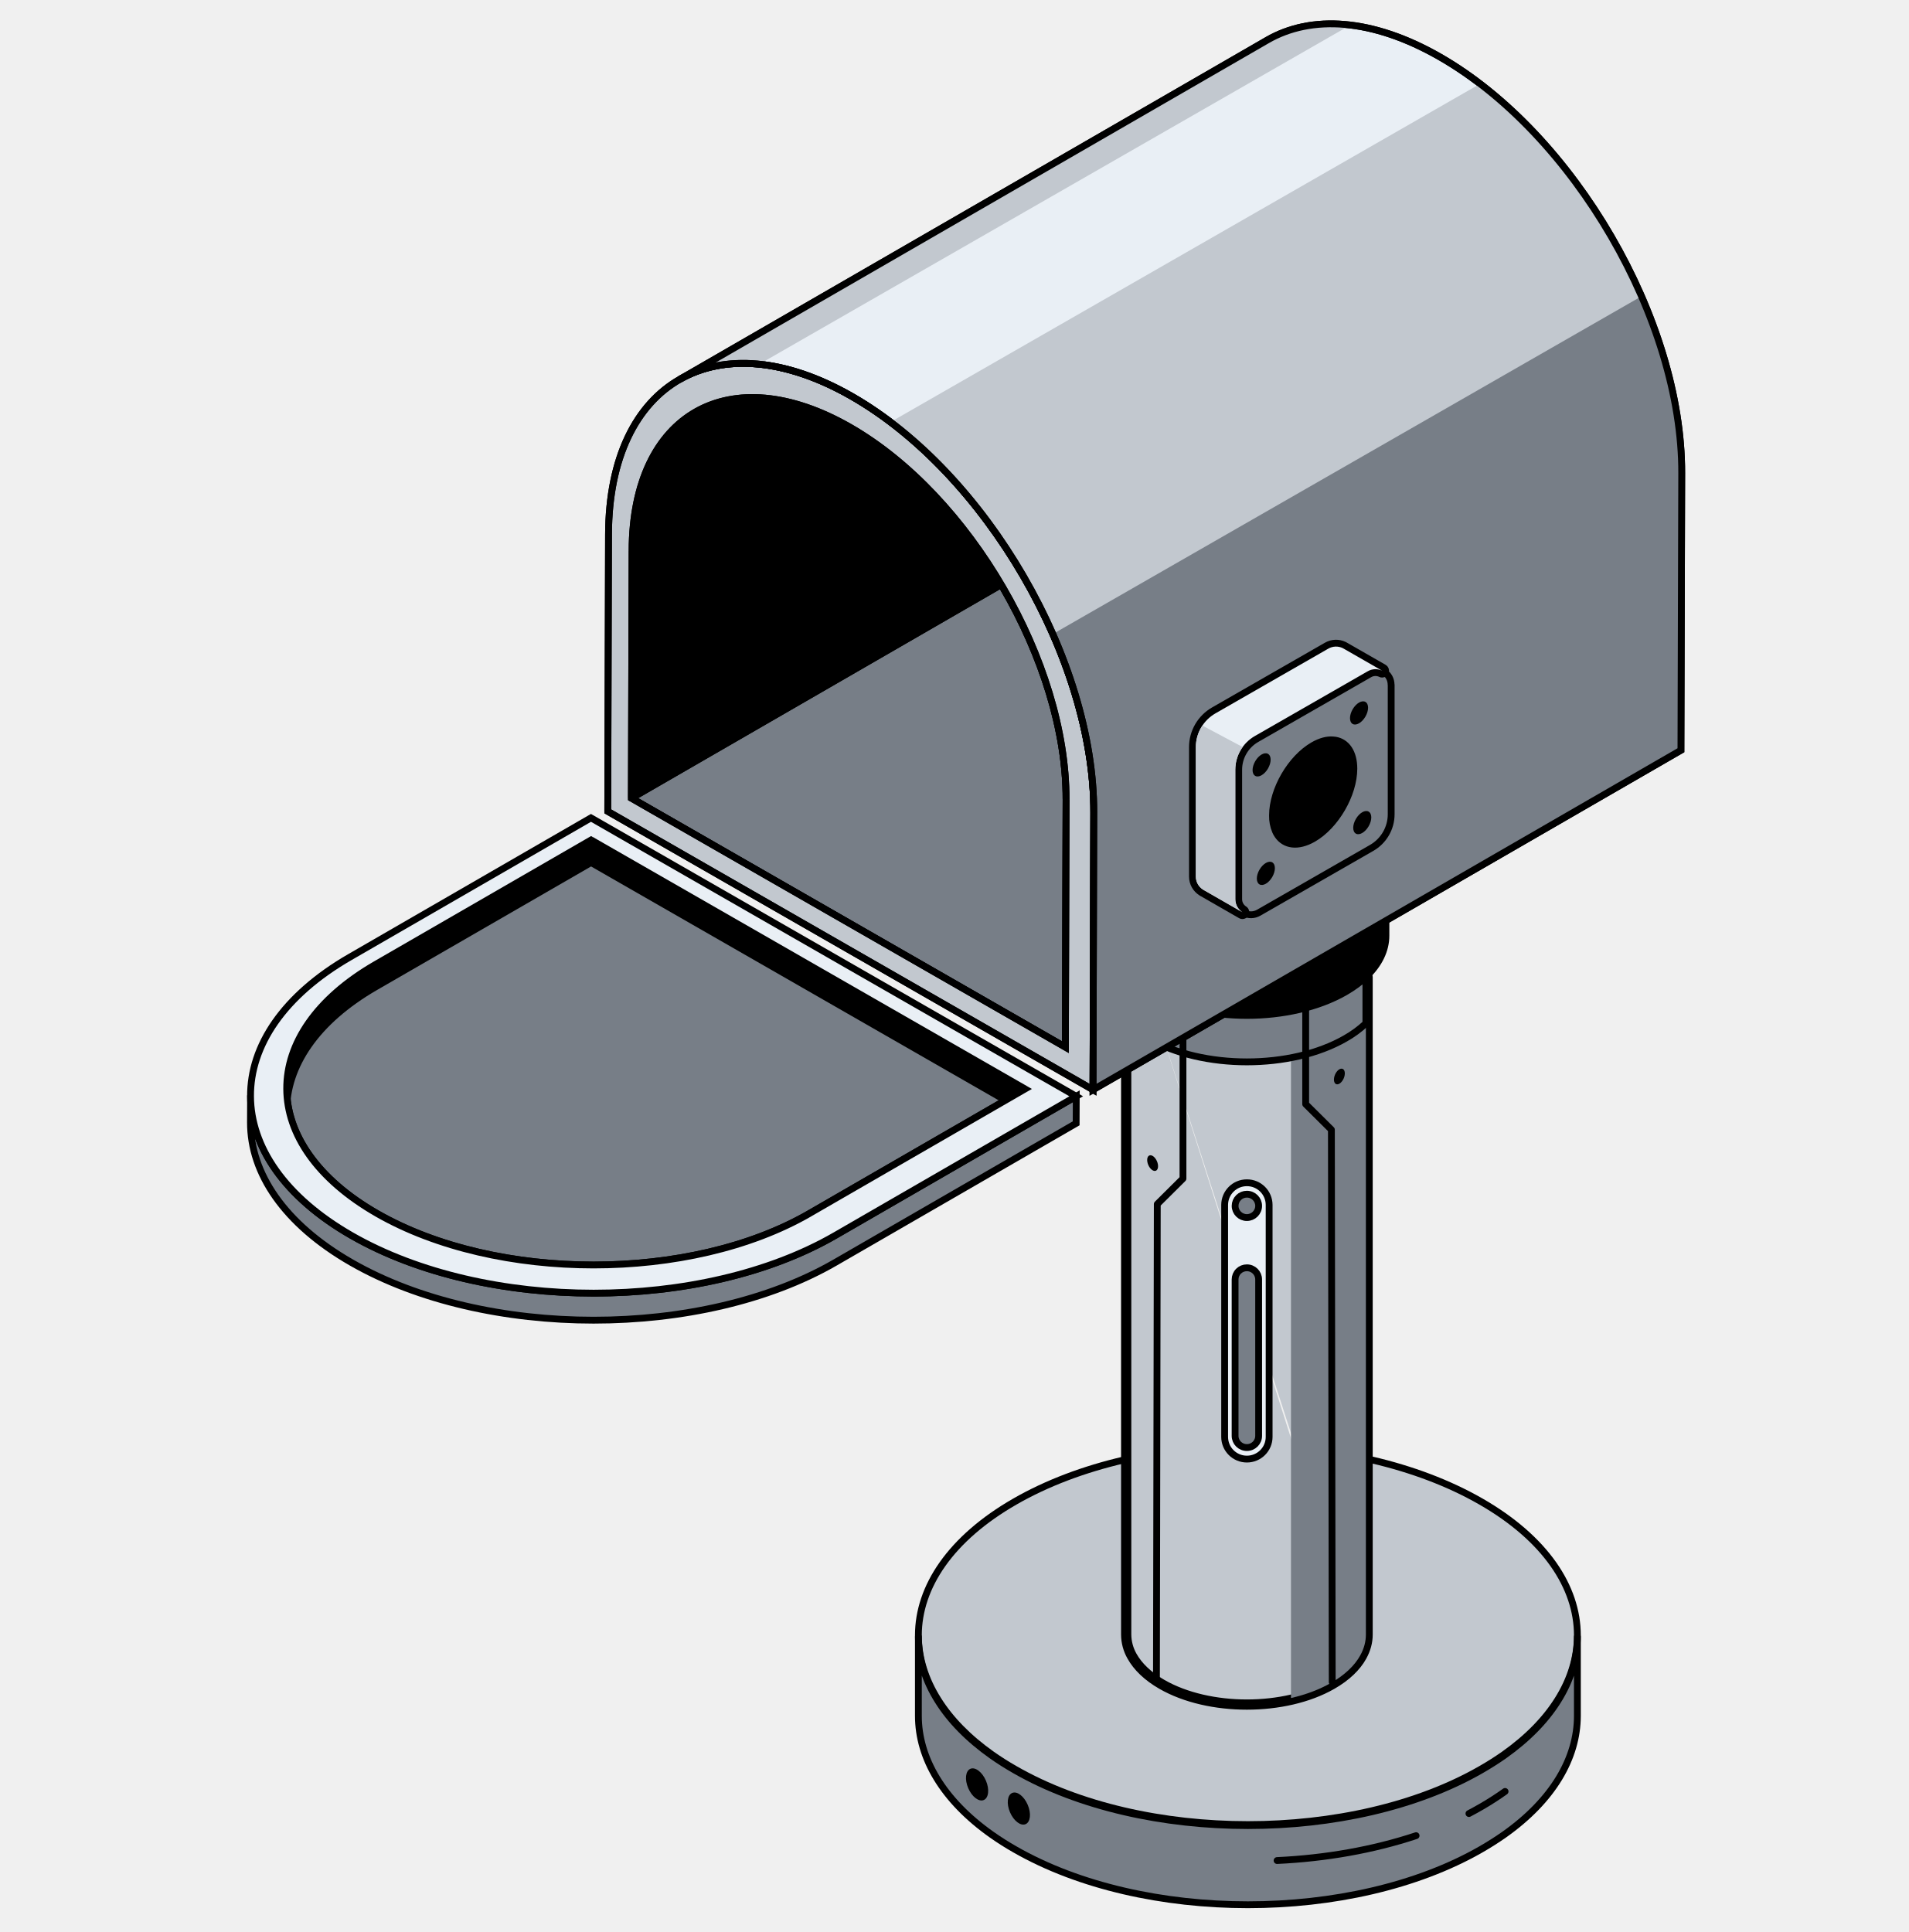
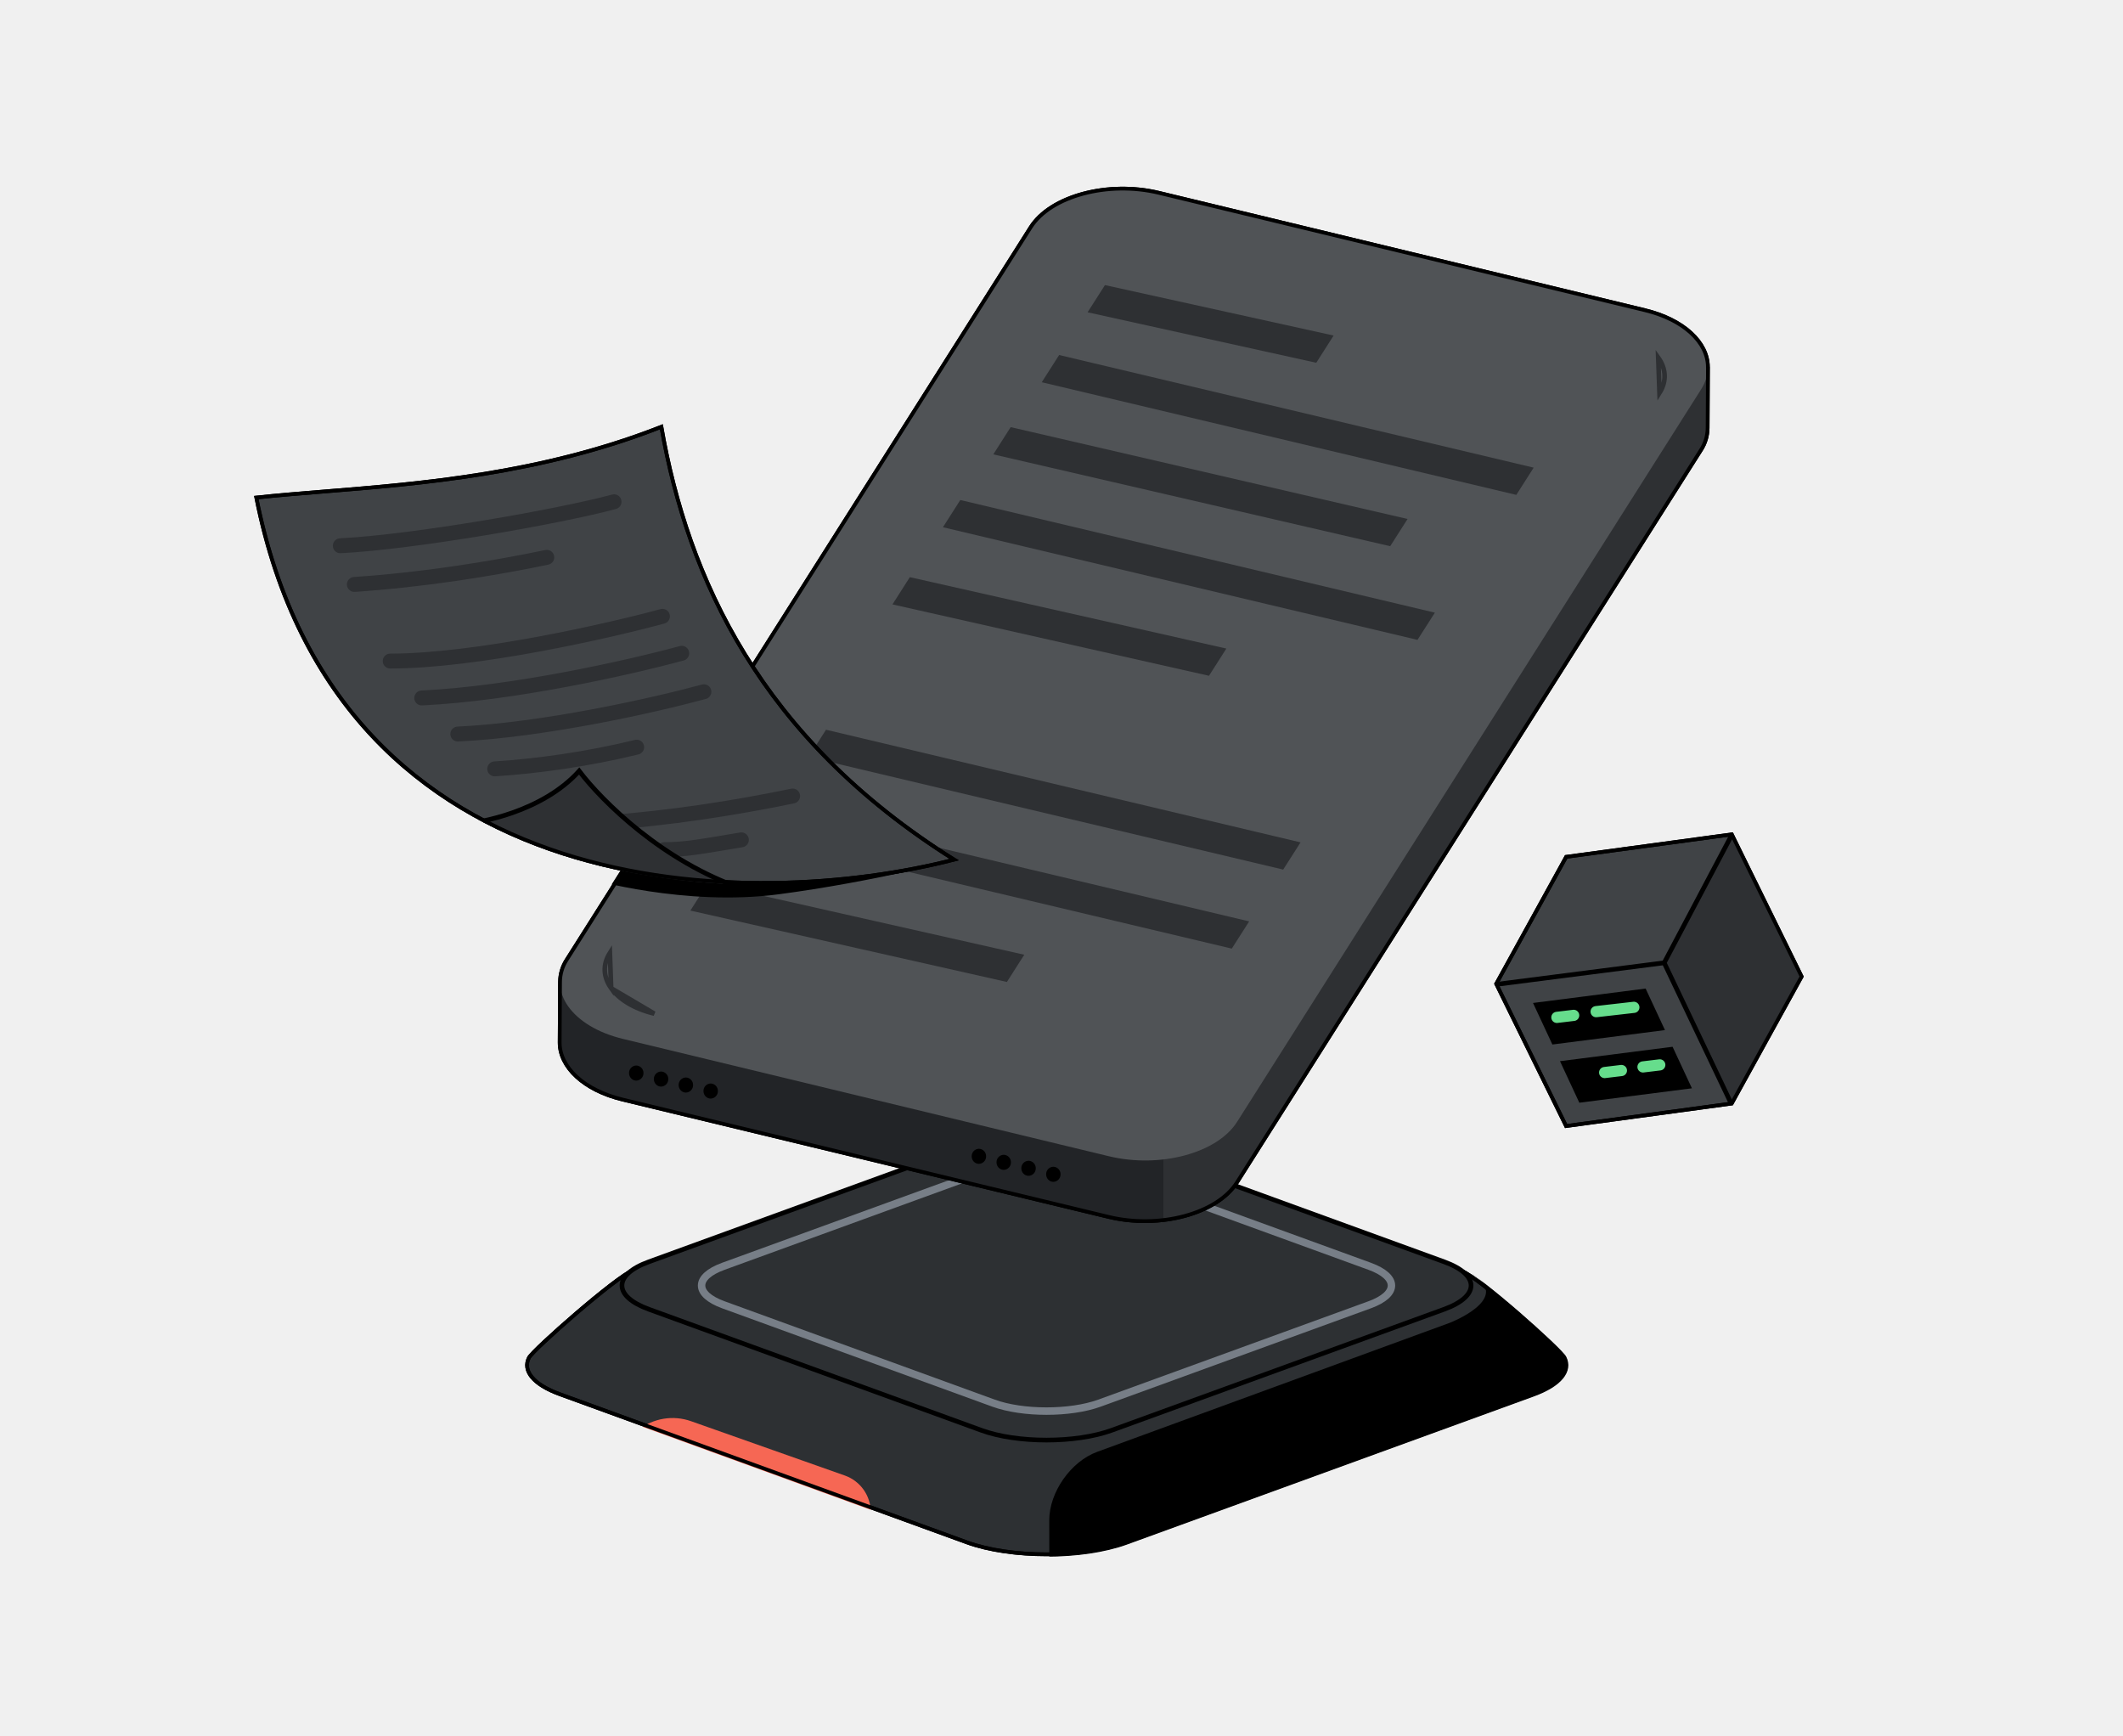
- <svg xmlns="http://www.w3.org/2000/svg" width="80" height="81" fill="none" viewBox="0 0 80 81">
-   <path fill="#C2C8CF" stroke="#000" stroke-linecap="round" stroke-linejoin="round" stroke-width=".286" d="M66.126 68.562c0 .916-.273 1.834-.826 2.708-.511.813-1.26 1.586-2.249 2.287q-.45.317-.97.615c-5.395 3.1-14.141 3.1-19.534 0a12 12 0 0 1-.97-.615c-.988-.701-1.737-1.474-2.248-2.287-.553-.874-.829-1.792-.829-2.708 0-2.03 1.351-4.062 4.047-5.61 5.393-3.1 14.14-3.1 19.535 0 2.696 1.548 4.044 3.58 4.044 5.61" />
-   <path fill="#000" stroke="#000" stroke-linecap="round" stroke-linejoin="round" stroke-width=".286" d="M58.1 35.019v4.21c0 .599-.28 1.199-.84 1.728q-.357.341-.867.636c-2.277 1.306-5.967 1.306-8.243 0a4.5 4.5 0 0 1-.867-.635c-.56-.53-.84-1.13-.84-1.73v-4.21c0 .719.379 1.39 1.202 2.03q.047.04.096.076.19.136.41.26c2.275 1.306 5.965 1.306 8.242 0q.218-.126.409-.26c.865-.612 1.297-1.36 1.297-2.105" />
-   <path fill="#E9EFF5" stroke="#000" stroke-linecap="round" stroke-linejoin="round" stroke-width=".286" d="M48.15 37.383" />
-   <path stroke="#000" stroke-linecap="round" stroke-linejoin="round" stroke-width=".286" d="M55.78 37.688v1.733l.577.572.036 1.6M48.2 37.411v1.67l.576.573v2.25" />
-   <path fill="#C2C8CF" stroke="#000" stroke-linecap="round" stroke-linejoin="round" stroke-width=".286" d="M57.15 69.47c.168-.302.253-.62.253-.94V40.958a.143.143 0 0 0-.241-.103 4.4 4.4 0 0 1-.84.614c-1.112.637-2.578.96-4.05.96-1.474 0-2.94-.323-4.05-.96l-.072.124m9 27.877q0 0 0 0l-.125-.069m.125.07v-.001l-.125-.069m.125.07c-.248.45-.68.865-1.28 1.209-1.001.574-2.304.856-3.6.856-1.294 0-2.597-.282-3.597-.856-.601-.345-1.03-.76-1.28-1.21h0a1.9 1.9 0 0 1-.253-.938V40.958a.143.143 0 0 1 .242-.103 4.4 4.4 0 0 0 .84.614l-.072.124m8.875 27.808c-.233.422-.643.82-1.227 1.155-1.948 1.117-5.107 1.117-7.054 0-.584-.335-.992-.733-1.227-1.155a1.8 1.8 0 0 1-.234-.869v-27.38l-.098-.09.098-.104h.143v.129q.313.268.724.506m8.875 27.808a1.8 1.8 0 0 0 .235-.871V41.152l.098-.09-.098-.104h-.143v.129q-.312.268-.724.506c-2.277 1.305-5.967 1.305-8.243 0" />
-   <mask id="a" width="11" height="32" x="47" y="40" maskUnits="userSpaceOnUse" style="mask-type:alpha">
-     <path fill="#E9EAEB" d="M57.26 40.958V68.53c0 .294-.078.588-.235.871-.232.422-.643.82-1.227 1.155-1.947 1.117-5.106 1.117-7.054 0-.584-.335-.992-.733-1.226-1.155a1.8 1.8 0 0 1-.235-.869V40.958q.357.34.867.635c2.276 1.305 5.966 1.305 8.243 0q.51-.295.867-.635" />
+ <svg xmlns="http://www.w3.org/2000/svg" width="137" height="112" fill="none" viewBox="0 0 137 112">
+   <path fill="#2D3033" stroke="#000" stroke-linecap="round" stroke-miterlimit="10" stroke-width=".241" d="M36.136 89.962c-1.752-.638-2.42-1.527-2.005-2.356.257-.511 5.663-5.268 6.743-5.66L62.39 76.66c2.832-1.031 7.467-1.031 10.289 0l21.666 5.358c1.08.392 6.334 5.076 6.591 5.588.416.829-.253 1.718-2.006 2.356l-26.251 9.554c-2.832 1.031-7.467 1.031-10.289 0z" />
+   <mask id="a" width="69" height="26" x="33" y="75" maskUnits="userSpaceOnUse" style="mask-type:alpha">
+     <path fill="#fff" stroke="#000" stroke-linecap="round" stroke-miterlimit="10" stroke-width=".3" d="M36.136 89.962c-1.752-.638-2.42-1.527-2.005-2.356.257-.511 5.663-5.268 6.743-5.66L62.39 76.66c2.832-1.031 7.467-1.031 10.289 0l21.666 5.358c1.08.392 6.334 5.076 6.591 5.588.416.829-.253 1.718-2.006 2.356l-26.251 9.554c-2.832 1.031-7.467 1.031-10.289 0z" />
  </mask>
  <g mask="url(#a)">
-     <path fill="#777E87" d="M54.12 36.955h11.657v56.069H54.12z" />
+     <path fill="#000" d="M67.717 104.073c1.535 0 3.068-.201 4.225-.634l28.436-10.494c1.163-.423 1.744-.982 1.744-1.54v-9.303s-8.673-.902-6.95.227c2.294 1.503-1.594 3.014-1.594 3.014l-22.779 8.335c-1.698.62-3.089 2.606-3.089 4.413z" />
+     <path fill="#F66754" d="m54.519 95.205-9.925-3.506a3.58 3.58 0 0 0-3.389.55l14.986 5.32c0-1.063-.67-2.01-1.672-2.364" />
+     <path stroke="#000" stroke-linecap="round" stroke-miterlimit="10" stroke-width=".241" d="M36.136 89.962c-1.752-.638-2.42-1.527-2.005-2.356.257-.511 5.663-5.268 6.743-5.66L62.39 76.66c2.832-1.031 7.467-1.031 10.289 0l21.666 5.358c1.08.392 6.334 5.076 6.591 5.588.416.829-.253 1.718-2.006 2.356l-26.251 9.554c-2.832 1.031-7.467 1.031-10.289 0z" />
  </g>
-   <path fill="#777E87" stroke="#000" stroke-linecap="round" stroke-linejoin="round" stroke-width=".286" d="M57.26 40.958v1.948a4.5 4.5 0 0 1-.867.634c-2.277 1.306-5.967 1.306-8.243 0a4.5 4.5 0 0 1-.867-.634v-1.948q.357.34.867.635c2.276 1.305 5.966 1.305 8.243 0q.51-.295.867-.635" />
-   <path stroke="#000" stroke-linecap="round" stroke-linejoin="round" stroke-width=".286" d="M54.736 42.26v4.032l1.078 1.071.035 23.163M49.592 42.199v7.214l-1.077 1.07-.035 19.908" />
-   <path fill="#000" d="M57.326 38.848c.076-.176.056-.354-.045-.397-.1-.042-.244.066-.32.243-.075.177-.055.354.046.397.1.043.244-.066.32-.243M56.331 45.21c.076-.177.055-.355-.045-.397-.101-.043-.244.066-.32.242-.075.177-.055.355.046.397.1.043.243-.066.319-.242M47.71 40.246c.101-.042.122-.22.046-.397-.075-.176-.218-.285-.32-.242-.1.042-.12.22-.045.397.076.176.219.285.32.242M48.457 49.083c.1-.042.12-.22.045-.396-.076-.177-.219-.286-.32-.243-.1.042-.12.22-.045.397.076.176.219.285.32.242" />
-   <path fill="#E9EFF5" stroke="#000" stroke-linecap="round" stroke-linejoin="round" stroke-width=".286" d="M53.204 50.515a.93.93 0 0 0-.933-.927.93.93 0 0 0-.932.927v9.73a.93.93 0 0 0 .932.928.93.93 0 0 0 .933-.927z" />
-   <path fill="#777E87" stroke="#000" stroke-linecap="round" stroke-linejoin="round" stroke-width=".286" d="M52.271 51.047c.272 0 .493-.22.493-.49 0-.271-.22-.49-.493-.49a.49.49 0 0 0-.493.49c0 .27.22.49.493.49M52.271 53.153h-.001a.49.49 0 0 0-.493.49v6.556c0 .271.22.49.493.49h.001c.272 0 .493-.219.493-.49v-6.556c0-.271-.22-.49-.493-.49M66.126 68.62v3.318c0 1.767-1.025 3.536-3.075 4.984a13 13 0 0 1-.97.615c-5.395 3.094-14.141 3.094-19.534 0a12 12 0 0 1-.97-.615c-2.05-1.448-3.077-3.217-3.077-4.984V68.62c0 .914.276 1.83.829 2.702.51.812 1.26 1.582 2.249 2.282q.45.317.97.614c5.392 3.094 14.138 3.094 19.534 0q.517-.297.97-.614c.988-.7 1.737-1.47 2.248-2.282.553-.872.826-1.788.826-2.702" />
-   <path stroke="#000" stroke-linecap="round" stroke-linejoin="round" stroke-width=".286" d="M61.58 76.034q.284-.15.555-.307.513-.3.96-.62M53.537 78.004c2.029-.095 4.024-.444 5.828-1.043" />
-   <path fill="#000" d="M41.24 75.467c.206-.086.247-.45.092-.811s-.447-.585-.652-.498-.246.45-.09.812c.154.361.446.584.65.497M42.993 76.48c.205-.088.246-.451.09-.813-.154-.361-.446-.584-.65-.497-.206.086-.247.45-.092.811s.447.585.652.498" />
-   <path fill="#E9EFF5" stroke="#000" stroke-linecap="round" stroke-linejoin="round" stroke-width=".286" d="M58.1 35.019c0 .746-.433 1.493-1.298 2.105q-.19.134-.41.26c-2.276 1.306-5.966 1.306-8.242 0a4 4 0 0 1-.409-.26l-.096-.076c-.823-.64-1.202-1.31-1.202-2.03 0-.855.57-1.711 1.707-2.364 2.276-1.306 5.966-1.306 8.243 0 1.138.653 1.706 1.509 1.706 2.365" />
-   <path fill="#C2C8CF" stroke="#000" stroke-linecap="round" stroke-linejoin="round" stroke-width=".286" d="M55.506 35.61c-.159.287-.437.557-.835.785-1.325.76-3.475.76-4.799 0-.397-.228-.675-.498-.834-.785-.371-.672-.093-1.437.834-1.97 1.325-.76 3.475-.76 4.8 0 .928.533 1.207 1.297.834 1.97" />
-   <path fill="#777E87" stroke="#000" stroke-linecap="round" stroke-linejoin="round" stroke-width=".286" d="M55.506 35.61c-.159.287-.437.557-.835.785-1.325.76-3.475.76-4.799 0-.397-.228-.675-.498-.834-.786.16-.287.437-.557.834-.785 1.326-.76 3.475-.76 4.8 0 .397.228.675.498.834.785" />
-   <path fill="#E9EFF5" stroke="#000" stroke-miterlimit="10" stroke-width=".286" d="M60.271 3.673c5.024 2.883 9.083 9.87 9.067 15.607l-.03 10.388-18.192-10.44.03-10.387c.016-5.736 4.101-8.051 9.125-5.168Z" />
-   <path fill="#777E87" stroke="#000" stroke-miterlimit="10" stroke-width=".286" d="M44.662 43.902 26.47 33.463l24.646-14.235L69.31 29.668z" />
-   <path fill="#000" stroke="#000" stroke-miterlimit="10" stroke-width=".286" d="M29.153 17.278c-1.633.943-2.645 2.948-2.653 5.798l-.03 10.388L51.118 19.23l.03-10.388c.008-2.85 1.02-4.855 2.653-5.798z" />
-   <path fill="#E9EFF5" stroke="#000" stroke-miterlimit="10" stroke-width=".286" d="M60.271 3.673c-2.528-1.45-4.818-1.584-6.471-.63L29.153 17.278c1.654-.956 3.944-.82 6.472.63 5.024 2.883 9.083 9.87 9.066 15.607l-.029 10.388 24.647-14.234.029-10.388c.016-5.737-4.043-12.724-9.067-15.607Z" />
-   <path fill="#C2C8CF" fill-rule="evenodd" d="M45.854 34.074c.019-6.416-4.52-14.23-10.137-17.452h-.002c-5.617-3.223-10.185-.636-10.204 5.779l-.032 11.616 20.343 11.672zm-1.162-.56c.017-5.736-4.042-12.724-9.066-15.606h-.001c-5.024-2.883-9.11-.569-9.126 5.168l-.03 10.388 18.194 10.439z" clip-rule="evenodd" />
-   <path fill="#000" d="m35.717 16.622.07-.124-.032-.02h-.038zm10.137 17.452h-.142zM35.715 16.622l-.07.123.032.02h.038zM25.511 22.4h-.143zm-.032 11.616h-.143v.082l.072.042zm20.343 11.672-.071.124.213.122v-.245zM35.626 17.91l.07-.125-.032-.019h-.038zm9.066 15.606h-.143zm-9.067-15.607-.072.124.034.02h.038zm-9.126 5.168h-.143zm-.03 10.388h-.142v.083l.071.04zm18.194 10.439-.071.124.213.122.001-.246zm-9.017-27.158c2.781 1.596 5.304 4.335 7.13 7.477s2.945 6.675 2.935 9.851h.286c.01-3.238-1.13-6.82-2.974-9.995s-4.4-5.954-7.235-7.58zm.07.02v-.286zM25.653 22.4c.01-3.177 1.144-5.368 2.93-6.38 1.788-1.012 4.278-.872 7.06.724l.142-.247c-2.834-1.627-5.437-1.805-7.343-.725s-3.065 3.389-3.075 6.628zm-.032 11.616.032-11.616h-.286l-.032 11.615zm20.27 11.548L25.55 33.893l-.143.248 20.344 11.672zm-.18-11.492-.033 11.616h.286l.032-11.615zm-10.157-16.04c2.485 1.425 4.74 3.872 6.37 6.68 1.632 2.808 2.633 5.964 2.624 8.801l.286.001c.008-2.9-1.012-6.105-2.662-8.946s-3.937-5.328-6.476-6.785zm.07.018v-.286zm-8.983 5.026c.008-2.838 1.02-4.792 2.612-5.693 1.592-.902 3.813-.779 6.3.648l.142-.248c-2.538-1.456-4.872-1.617-6.583-.649-1.711.97-2.749 3.041-2.757 5.94zm-.03 10.387.03-10.387-.286-.001-.03 10.388zM44.734 43.78 26.541 33.34l-.143.248 18.194 10.439zm-.185-10.265-.029 10.388.286.001.03-10.388z" />
-   <path fill="#E9EFF5" stroke="#000" stroke-miterlimit="10" stroke-width=".286" d="M60.362 2.386C57.535.765 54.974.614 53.125 1.682L28.478 15.916c1.85-1.068 4.41-.918 7.237.704 5.618 3.223 10.157 11.037 10.138 17.452l-.032 11.616 24.646-14.234.033-11.615c.019-6.416-4.52-14.229-10.138-17.453Z" />
-   <mask id="b" width="43" height="45" x="28" y="1" maskUnits="userSpaceOnUse" style="mask-type:alpha">
-     <path fill="#fff" d="M60.362 2.386C57.535.765 54.974.614 53.125 1.682L28.478 15.916c1.85-1.068 4.41-.918 7.237.704 5.618 3.223 10.157 11.037 10.138 17.452l-.032 11.616 24.646-14.234.033-11.615c.019-6.416-4.52-14.229-10.138-17.453" />
+   <path fill="#2D3033" stroke="#000" stroke-linecap="round" stroke-miterlimit="10" stroke-width=".3" d="M41.872 84.477c-2.314-.843-2.314-2.222 0-3.063l21.457-7.808c2.315-.843 6.102-.843 8.409 0l21.455 7.808c2.316.841 2.316 2.22 0 3.063l-21.455 7.809c-2.314.843-6.103.843-8.409 0z" />
+   <path stroke="#777E87" stroke-linecap="round" stroke-miterlimit="10" stroke-width=".481" d="M46.684 84.19c-1.88-.684-1.88-1.805 0-2.488l17.433-6.345c1.88-.684 4.959-.684 6.832 0l17.432 6.345c1.882.683 1.882 1.804 0 2.488L70.95 90.535c-1.881.684-4.959.684-6.833 0z" />
+   <path fill="#E9EFF5" stroke="#000" stroke-linecap="round" stroke-miterlimit="10" stroke-width=".241" d="M110.213 23.683c0-1.577-1.548-3.063-4.075-3.671l-31.354-7.57c-3.29-.793-6.994.204-8.275 2.225L36.57 61.925a2.64 2.64 0 0 0-.43 1.422l-.023 3.924c0 1.578 1.544 3.07 4.075 3.68l31.355 7.568c3.287.793 6.994-.203 8.274-2.223l29.942-47.257c.276-.418.426-.913.432-1.42l.021-3.924z" />
+   <mask id="b" width="76" height="67" x="35" y="12" maskUnits="userSpaceOnUse" style="mask-type:alpha">
+     <path fill="#fff" stroke="#000" stroke-linecap="round" stroke-miterlimit="10" stroke-width=".241" d="M110.213 23.683c0-1.577-1.548-3.063-4.075-3.671l-31.354-7.57c-3.29-.793-6.994.204-8.275 2.225L36.57 61.925a2.64 2.64 0 0 0-.43 1.422l-.023 3.924c0 1.578 1.544 3.07 4.075 3.68l31.355 7.568c3.287.793 6.994-.203 8.274-2.223l29.942-47.257c.276-.418.426-.913.432-1.42l.021-3.924z" />
  </mask>
  <g mask="url(#b)">
-     <path fill="#C2C8CF" d="m25.228 24.64 45.73-26.239 9.092 15.651-45.73 26.239zM7.393 8.422l45.73-26.239 9.092 15.65-45.73 26.24z" />
-     <path fill="#777E87" d="m33.387 32.75 45.73-26.24 9.092 15.651L42.48 48.4z" />
+     <path fill="#2E3033" d="M110.213 23.683c0-1.577-1.548-3.063-4.075-3.671l-31.354-7.57c-3.29-.793-6.994.204-8.275 2.225L36.57 61.925a2.64 2.64 0 0 0-.43 1.422l-.023 3.924c0 1.578 1.544 3.07 4.075 3.68l31.355 7.568c3.287.793 6.994-.203 8.274-2.223l29.942-47.257c.276-.418.426-.913.432-1.42l.021-3.924z" />
+     <path fill="#222427" d="M36.57 61.925a2.64 2.64 0 0 0-.432 1.422l-.021 3.924c0 1.578 1.543 3.07 4.074 3.681l31.355 7.567c1.158.274 2.351.343 3.531.203V72.8l-37.22-12.895z" />
+     <path fill="#505356" d="M106.138 20.023c3.29.794 4.918 3.077 3.637 5.099l-29.94 47.257c-1.278 2.029-4.984 3.018-8.274 2.225l-31.355-7.57c-3.287-.793-4.917-3.076-3.637-5.098L66.51 14.68c1.281-2.029 4.985-3.018 8.275-2.225z" />
+     <path fill="#000" d="M63.17 75.095a.477.477 0 0 0 .465-.487.477.477 0 0 0-.465-.487.477.477 0 0 0-.466.487c0 .269.209.487.466.487M64.772 75.483a.477.477 0 0 0 .465-.487.477.477 0 0 0-.465-.487.477.477 0 0 0-.466.487c0 .269.208.487.466.487M66.373 75.867a.477.477 0 0 0 .466-.487.477.477 0 0 0-.466-.486.477.477 0 0 0-.465.486c0 .27.208.487.465.487M67.973 76.255a.477.477 0 0 0 .466-.487.477.477 0 0 0-.466-.487.477.477 0 0 0-.465.487c0 .27.208.487.465.487M41.058 69.724a.477.477 0 0 0 .466-.487.477.477 0 0 0-.466-.487.477.477 0 0 0-.466.487c0 .269.209.487.466.487M42.66 70.11a.477.477 0 0 0 .466-.486.477.477 0 0 0-.466-.487.477.477 0 0 0-.466.487c0 .269.209.486.466.486M44.26 70.496a.477.477 0 0 0 .465-.487.477.477 0 0 0-.465-.487.477.477 0 0 0-.466.487c0 .27.208.487.466.487M45.862 70.884a.477.477 0 0 0 .465-.487.477.477 0 0 0-.465-.487.477.477 0 0 0-.466.487c0 .269.208.487.465.487" />
  </g>
-   <path stroke="#000" stroke-miterlimit="10" stroke-width=".286" d="M60.362 2.386C57.535.765 54.974.614 53.125 1.682L28.478 15.916c1.85-1.068 4.41-.918 7.237.704 5.618 3.223 10.157 11.037 10.138 17.452l-.032 11.616 24.646-14.234.033-11.615c.019-6.416-4.52-14.229-10.138-17.453Z" />
-   <path fill="#000" d="m35.717 16.622.07-.124-.032-.02h-.038zm10.137 17.452h-.142zM35.715 16.622l-.07.123.032.02h.038zM25.511 22.4h-.143zm-.032 11.616h-.143v.082l.072.042zm20.343 11.672-.071.124.213.122v-.245zM35.626 17.91l.07-.125-.032-.019h-.038zm9.066 15.606h-.143zm-9.067-15.607-.072.124.034.02h.038zm-9.126 5.168h-.143zm-.03 10.388h-.142v.083l.071.04zm18.194 10.439-.071.124.213.122.001-.246zm-9.017-27.158c2.781 1.596 5.304 4.335 7.13 7.477s2.945 6.675 2.935 9.851h.286c.01-3.238-1.13-6.82-2.974-9.995s-4.4-5.954-7.235-7.58zm.07.02v-.286zM25.653 22.4c.01-3.177 1.144-5.368 2.93-6.38 1.788-1.012 4.278-.872 7.06.724l.142-.247c-2.834-1.627-5.437-1.805-7.343-.725s-3.065 3.389-3.075 6.628zm-.032 11.616.032-11.616h-.286l-.032 11.615zm20.27 11.548L25.55 33.893l-.143.248 20.344 11.672zm-.18-11.492-.033 11.616h.286l.032-11.615zm-10.157-16.04c2.485 1.425 4.74 3.872 6.37 6.68 1.632 2.808 2.633 5.964 2.624 8.801l.286.001c.008-2.9-1.012-6.105-2.662-8.946s-3.937-5.328-6.476-6.785zm.07.018v-.286zm-8.983 5.026c.008-2.838 1.02-4.792 2.612-5.693 1.592-.902 3.813-.779 6.3.648l.142-.248c-2.538-1.456-4.872-1.617-6.583-.649-1.711.97-2.749 3.041-2.757 5.94zm-.03 10.387.03-10.387-.286-.001-.03 10.388zM44.734 43.78 26.541 33.34l-.143.248 18.194 10.439zm-.185-10.265-.029 10.388.286.001.03-10.388z" />
-   <path fill="#777E87" stroke="#000" stroke-linecap="round" stroke-linejoin="round" stroke-width=".286" d="M58.32 28.712v5.427c0 .584-.315 1.122-.82 1.411l-4.731 2.714a.65.65 0 0 1-.632.012l-.054-.031a.65.65 0 0 1-.3-.546V32.27c0-.582.314-1.12.82-1.411l4.062-2.33.669-.384a.65.65 0 0 1 .608-.024l.095.056c.166.114.28.305.28.535z" />
-   <path fill="#000" stroke="#000" stroke-linecap="round" stroke-linejoin="round" stroke-width=".286" d="M56.756 32.227c0 1.081-.763 2.396-1.704 2.937-.642.367-1.2.282-1.492-.152a1 1 0 0 1-.089-.161 1.6 1.6 0 0 1-.126-.665c0-1.082.764-2.397 1.707-2.938.3-.172.584-.247.83-.226a1 1 0 0 1 .097.01c.468.078.777.507.777 1.195" />
-   <path fill="#E9EFF5" stroke="#000" stroke-linecap="round" stroke-linejoin="round" stroke-width=".286" d="M57.882 28.25q.03.015.061.014h.002a.143.143 0 0 0 .071-.267l-1.559-.894h0l-.097-.055h0l-.01-.005a.79.79 0 0 0-.739.029q0 0 0 0l-4.73 2.713h0c-.55.317-.892.902-.892 1.536v5.429c0 .288.15.524.36.662.026.02.053.033.07.041l1.594.916a.143.143 0 0 0 .149-.244.5.5 0 0 1-.234-.426V32.27c0-.53.286-1.022.748-1.287q0 0 0 0l4.061-2.33h0l.669-.384q0 0 0 0a.5.5 0 0 1 .476-.019" />
-   <mask id="c" width="8" height="12" x="50" y="27" maskUnits="userSpaceOnUse" style="mask-type:alpha">
-     <path fill="#fff" d="M57.943 28.121a.65.65 0 0 0-.608.024l-.669.385-4.061 2.329a1.63 1.63 0 0 0-.82 1.411V37.7c0 .237.123.432.3.546l-1.6-.918q-.029-.014-.053-.032a.65.65 0 0 1-.3-.545v-5.43c0-.582.314-1.12.82-1.41l4.73-2.714c.201-.116.424-.111.607-.024l.097.055 1.559.894z" />
+   <path stroke="#2E3033" stroke-width=".3" d="M42.22 65.4c-1.313-.317-2.274-.926-2.78-1.638Zm64.788-42.325c.502.703.565 1.51.081 2.277ZM39.439 63.762c-.501-.703-.565-1.511-.082-2.277Z" />
+   <path fill="#2E3033" d="M71.304 18.395 86.06 21.65l-1.12 1.756-14.757-3.256zM68.347 22.906l30.623 7.268-1.12 1.757-30.624-7.268zM65.22 27.56l25.612 5.926-1.121 1.756-25.612-5.925zM61.97 32.262l30.624 7.268-1.121 1.756-30.624-7.268zM58.713 37.24l20.425 4.607-1.121 1.756-20.425-4.606zM53.303 47.084l30.623 7.268-1.12 1.756-30.624-7.267zM49.988 52.183 80.61 59.45l-1.121 1.757-30.623-7.268zM45.672 56.996l20.425 4.606-1.121 1.757-20.425-4.606z" />
+   <path stroke="#000" stroke-linecap="round" stroke-miterlimit="10" stroke-width=".241" d="M110.213 23.683c0-1.577-1.548-3.063-4.075-3.671l-31.354-7.57c-3.29-.793-6.994.204-8.275 2.225L36.57 61.925a2.64 2.64 0 0 0-.43 1.422l-.023 3.924c0 1.578 1.544 3.07 4.075 3.68l31.355 7.568c3.287.793 6.994-.203 8.274-2.223l29.942-47.257c.276-.418.426-.913.432-1.42l.021-3.924z" />
+   <mask id="c" width="76" height="67" x="35" y="12" maskUnits="userSpaceOnUse" style="mask-type:alpha">
+     <path fill="#fff" stroke="#000" stroke-linecap="round" stroke-miterlimit="10" stroke-width=".3" d="M110.213 23.683c0-1.577-1.548-3.063-4.075-3.671l-31.354-7.57c-3.29-.793-6.994.204-8.275 2.225L36.57 61.925a2.64 2.64 0 0 0-.43 1.422l-.023 3.924c0 1.578 1.544 3.07 4.075 3.68l31.355 7.568c3.287.793 6.994-.203 8.274-2.223l29.942-47.257c.276-.418.426-.913.432-1.42l.021-3.924z" />
  </mask>
  <g mask="url(#c)">
-     <path fill="#C2C8CF" d="M53.105 31.857 49.84 30.12l-1.399 9.673 4.663.347z" />
+     <path fill="#000" d="m40.084 53.53-2.003 3.192s6.113 1.776 12.165.98c6.053-.797 11.607-2.247 11.607-2.247z" />
  </g>
-   <path fill="#000" d="M57.24 30.044c.149-.256.149-.53.001-.616-.148-.084-.387.054-.536.309-.148.255-.148.53 0 .615.147.085.387-.053.535-.308M53.156 32.221c.148-.255.148-.53 0-.615-.147-.085-.387.053-.535.308s-.149.53 0 .615c.147.085.387-.053.535-.308M57.375 34.642c.148-.255.149-.53 0-.615-.147-.085-.387.053-.535.308s-.148.53 0 .615c.147.085.387-.053.535-.308M53.334 36.77c.148-.256.148-.531 0-.616-.147-.085-.387.053-.535.308s-.148.531 0 .616c.147.085.387-.053.535-.309" />
-   <path fill="#777E87" stroke="#000" stroke-miterlimit="10" stroke-width=".286" d="M35.013 51.799c-5.581 3.223-14.66 3.223-20.277 0-2.827-1.622-4.238-3.751-4.232-5.877l-.004 1.133c-.006 2.126 1.406 4.255 4.233 5.877 5.617 3.223 14.695 3.223 20.276 0l10.105-5.836.004-1.133z" />
-   <path fill="#000" stroke="#000" stroke-miterlimit="10" stroke-width=".286" d="m24.78 35.218 18.193 10.438-.002.944-18.192-10.438z" />
-   <path fill="#000" stroke="#000" stroke-miterlimit="10" stroke-width=".286" d="M15.745 40.437c-2.48 1.432-3.721 3.306-3.726 5.183l-.002.944c.006-1.877 1.246-3.751 3.725-5.183l9.037-5.219.003-.944z" />
-   <path fill="#777E87" stroke="#000" stroke-miterlimit="10" stroke-width=".286" d="m42.97 46.6-9.037 5.219c-4.991 2.882-13.109 2.882-18.133 0s-5.05-7.556-.06-10.44l9.038-5.218z" />
-   <path fill="#E9EFF5" stroke="#000" stroke-miterlimit="10" stroke-width=".286" d="M33.936 50.875c-4.991 2.882-13.11 2.882-18.133 0-2.527-1.45-3.79-3.354-3.785-5.255l-.002.944c-.006 1.9 1.256 3.805 3.784 5.256 5.025 2.882 13.142 2.882 18.134 0L42.97 46.6l.002-.944-9.037 5.219z" />
-   <path fill="#E9EFF5" fill-rule="evenodd" d="m35.013 51.799 10.105-5.836L24.774 34.29 14.67 40.126c-5.58 3.223-5.55 8.45.067 11.673s14.695 3.223 20.277 0m-1.077-.925 9.037-5.218-18.192-10.44-9.038 5.22c-4.99 2.883-4.964 7.556.06 10.438s13.141 2.883 18.133 0" clip-rule="evenodd" />
-   <path fill="#000" d="m45.118 45.963.071.123.215-.124-.215-.123zm-10.105 5.836.071.124zM24.775 34.29l.07-.124-.07-.04-.072.04zM14.67 40.126l.07.124zm28.303 5.53.071.123.215-.124-.215-.123zm-9.037 5.218.071.124zM24.78 35.217l.07-.124-.07-.041-.072.041zm-9.038 5.219-.071-.124zm.06 10.438.07-.123zm29.243-5.035-10.105 5.836.143.248 10.105-5.837zM24.704 34.414l20.343 11.673.142-.248-20.343-11.673zM14.74 40.25l10.105-5.836-.143-.248-10.105 5.837zm.066 11.425c-2.783-1.597-4.15-3.67-4.16-5.713-.013-2.043 1.33-4.116 4.094-5.712l-.143-.247c-2.817 1.626-4.25 3.779-4.238 5.96.013 2.182 1.47 4.334 4.305 5.96zm20.134 0c-2.764 1.596-6.402 2.398-10.053 2.398s-7.3-.802-10.081-2.398l-.142.248c2.835 1.627 6.535 2.436 10.223 2.436 3.687 0 7.378-.81 10.196-2.436zm7.96-6.143-9.037 5.219.143.247 9.037-5.219zM24.71 35.34l18.193 10.438.142-.247-18.192-10.439zm-8.894 5.218 9.037-5.218-.143-.248-9.037 5.219zm.059 10.192c-2.487-1.427-3.703-3.276-3.714-5.096-.01-1.82 1.186-3.669 3.655-5.096l-.143-.247c-2.522 1.457-3.808 3.386-3.797 5.344s1.319 3.886 3.857 5.342zm17.99 0c-2.469 1.425-5.72 2.142-8.983 2.142s-6.522-.717-9.007-2.142l-.143.247c2.54 1.457 5.85 2.181 9.15 2.181s6.604-.724 9.126-2.18z" />
+   <path fill="#404346" stroke="#000" stroke-linecap="round" stroke-width=".241" d="M36.3 55.062c-9.022-2.906-17.095-9.576-19.76-22.958 1.343-.146 2.803-.264 4.356-.39 6.26-.506 14.042-1.135 21.783-4.177 1.707 9.752 6.372 20.079 18.893 27.928-6.468 1.662-16.337 2.475-25.272-.403Z" />
+   <path stroke="#2E3033" stroke-linecap="round" stroke-width=".962" d="M21.96 35.214c4.75-.24 14.16-1.889 17.665-2.839M22.866 37.709c4.454-.304 8.703-.98 12.42-1.748M25.18 42.653c5.54 0 14.064-1.936 17.569-2.886M27.216 45.035c5.87-.283 13.272-1.933 16.777-2.884M29.543 47.363c5.557-.267 12.563-1.83 15.881-2.73M31.925 49.609c2.7-.168 6.04-.633 9.162-1.4M38.729 53.11c4.455-.304 8.703-.98 12.421-1.748M42.862 54.822c1.336 0 2.416-.205 4.98-.633" />
+   <mask id="d" width="46" height="31" x="16" y="27" maskUnits="userSpaceOnUse" style="mask-type:alpha">
+     <path fill="#404346" stroke="#000" stroke-linecap="round" stroke-width=".3" d="M36.31 55.034c-9.007-2.901-17.066-9.554-19.734-22.904 1.332-.144 2.78-.26 4.32-.385 6.252-.506 14.026-1.135 21.76-4.167 1.71 9.733 6.372 20.035 18.842 27.876-6.466 1.649-16.292 2.446-25.189-.42Z" />
+   </mask>
+   <g mask="url(#d)">
+     <path fill="#2E3033" stroke="#000" stroke-linecap="round" stroke-width=".3" d="M47.885 57.336c-4.209-.253-12.153-1.325-18.266-4.123.916-.09 2.16-.32 3.446-.771 1.53-.537 3.132-1.389 4.31-2.694 1.492 1.962 5.392 5.83 10.51 7.588Z" />
+   </g>
+   <path stroke="#000" stroke-linecap="round" stroke-width=".241" d="M36.3 55.062c-9.022-2.906-17.095-9.576-19.76-22.958 1.343-.146 2.803-.264 4.356-.39 6.26-.506 14.042-1.135 21.783-4.177 1.707 9.752 6.372 20.079 18.893 27.928-6.468 1.662-16.337 2.475-25.272-.403Z" />
+   <path fill="#404346" stroke="#000" stroke-width=".241" d="m101.061 72.655-4.508-9.176 4.515-8.193 10.686-1.45 4.508 9.175-4.514 8.192z" />
+   <mask id="e" width="21" height="20" x="96" y="53" maskUnits="userSpaceOnUse" style="mask-type:alpha">
+     <path fill="#404346" stroke="#000" stroke-width=".3" d="m101.078 72.623-4.491-9.143 4.5-8.166 10.65-1.446 4.491 9.142-4.499 8.165z" />
+   </mask>
+   <g mask="url(#e)">
+     <path fill="#2E3033" d="m107.364 62.133 4.402-8.299 4.486 9.168-4.486 8.216z" />
+     <path stroke="#000" stroke-width=".3" d="m111.811 53.765-4.419 8.357m0 0-10.859 1.395m10.859-1.395 4.307 9.046" />
+   </g>
+   <path fill="#000" d="m98.928 64.714 7.266-.93 1.248 2.68-7.265.93zM100.668 68.47l7.265-.93 1.249 2.68-7.266.93z" />
+   <path stroke="#66DD8C" stroke-linecap="round" stroke-width=".722" d="m100.468 65.644 1.083-.13M103 65.274l2.435-.278M103.55 69.202l1.082-.13M106.025 68.84l1.083-.131" />
+   <path stroke="#000" stroke-width=".241" d="m101.061 72.655-4.508-9.176 4.515-8.193 10.686-1.45 4.508 9.175-4.514 8.192z" />
</svg>
